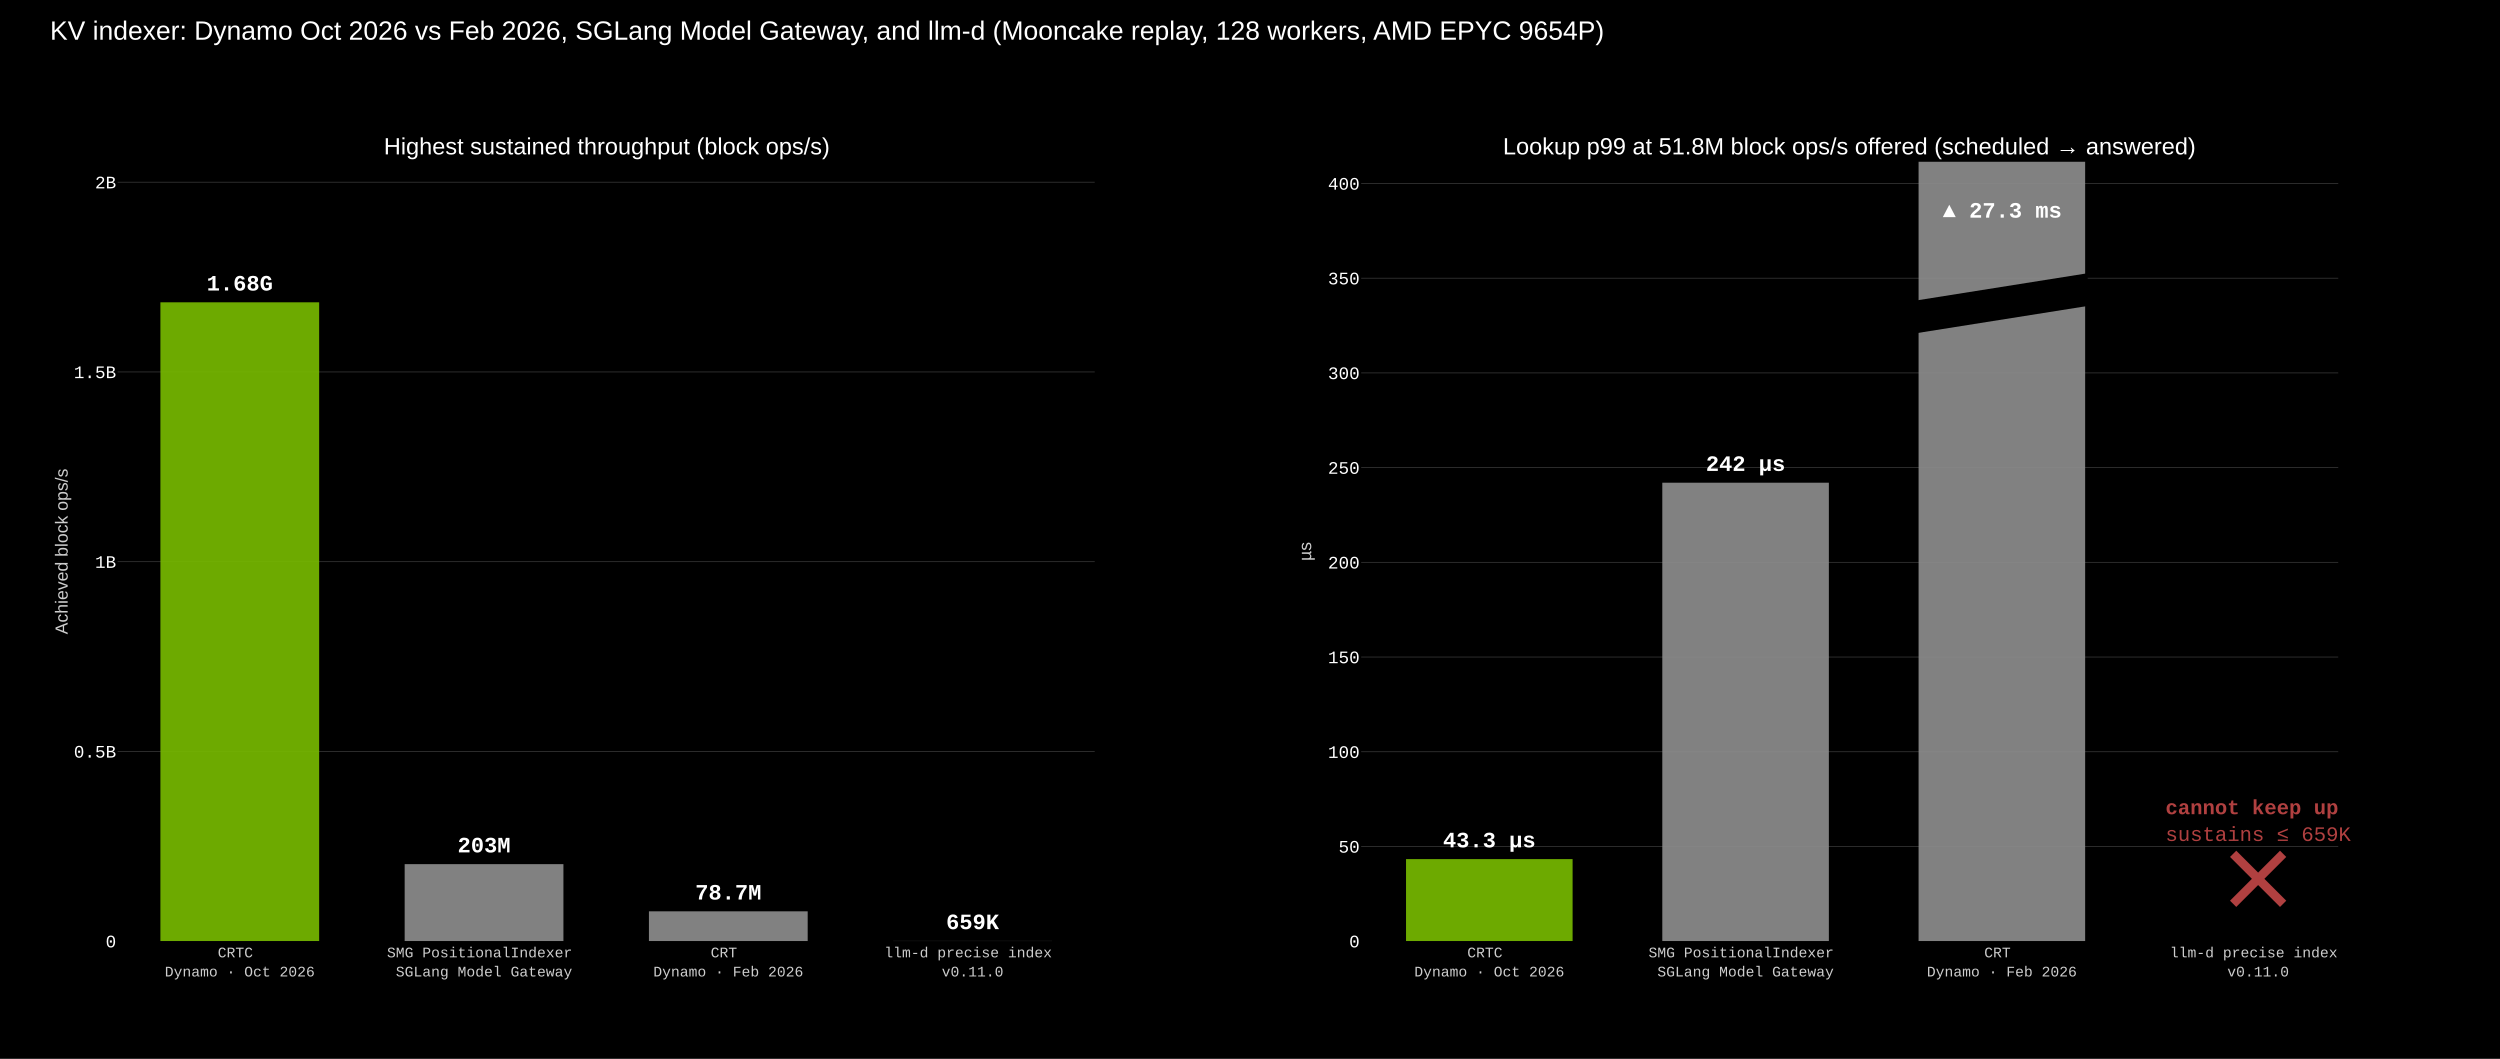
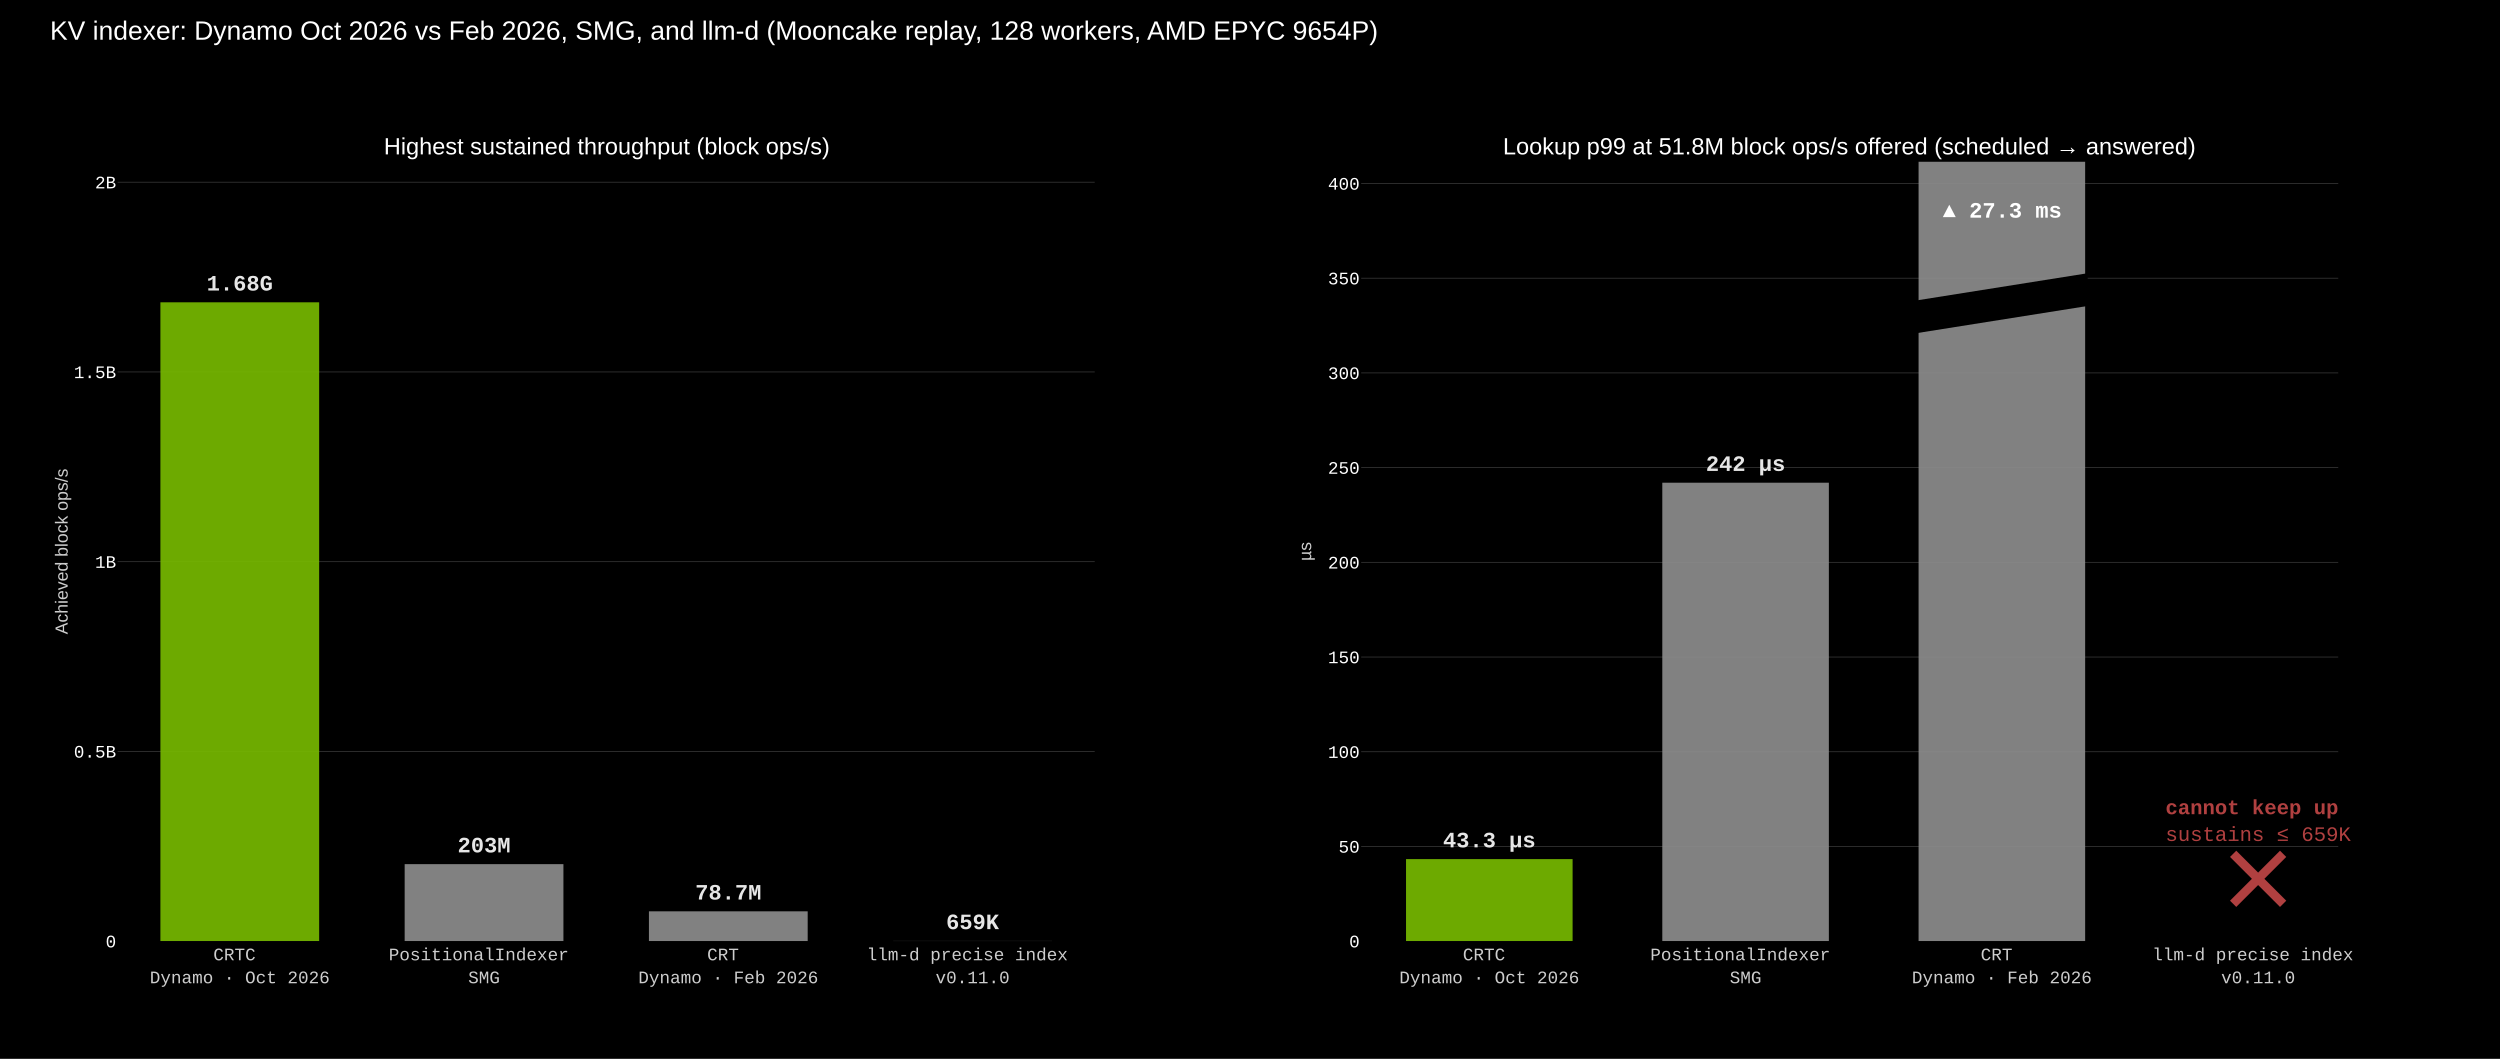
<svg xmlns="http://www.w3.org/2000/svg" class="main-svg" width="1700" height="720" style="" viewBox="0 0 1700 720">
  <rect x="0" y="0" width="1700" height="720" style="fill: rgb(0, 0, 0); fill-opacity: 1;" />
-   <defs id="defs-6fa35a">
+   <defs id="defs-cca94a">
    <g class="clips">
-       <clipPath id="clip6fa35axyplot" class="plotclip">
+       <clipPath id="clipcca94axyplot" class="plotclip">
        <rect width="664.4" height="530" />
      </clipPath>
-       <clipPath id="clip6fa35ax2y2plot" class="plotclip">
+       <clipPath id="clipcca94ax2y2plot" class="plotclip">
        <rect width="664.4" height="530" />
      </clipPath>
-       <clipPath class="axesclip" id="clip6fa35ax">
+       <clipPath class="axesclip" id="clipcca94ax">
        <rect x="80" y="0" width="664.4" height="720" />
      </clipPath>
-       <clipPath class="axesclip" id="clip6fa35ay">
+       <clipPath class="axesclip" id="clipcca94ay">
        <rect x="0" y="110" width="1700" height="530" />
      </clipPath>
-       <clipPath class="axesclip" id="clip6fa35axy">
+       <clipPath class="axesclip" id="clipcca94axy">
        <rect x="80" y="110" width="664.4" height="530" />
      </clipPath>
-       <clipPath class="axesclip" id="clip6fa35ay2">
+       <clipPath class="axesclip" id="clipcca94ay2">
        <rect x="0" y="110" width="1700" height="530" />
      </clipPath>
-       <clipPath class="axesclip" id="clip6fa35axy2">
+       <clipPath class="axesclip" id="clipcca94axy2">
        <rect x="80" y="110" width="664.4" height="530" />
      </clipPath>
-       <clipPath class="axesclip" id="clip6fa35ax2">
+       <clipPath class="axesclip" id="clipcca94ax2">
        <rect x="925.6" y="0" width="664.4" height="720" />
      </clipPath>
-       <clipPath class="axesclip" id="clip6fa35ax2y">
+       <clipPath class="axesclip" id="clipcca94ax2y">
        <rect x="925.6" y="110" width="664.4" height="530" />
      </clipPath>
-       <clipPath class="axesclip" id="clip6fa35ax2y2">
+       <clipPath class="axesclip" id="clipcca94ax2y2">
        <rect x="925.6" y="110" width="664.4" height="530" />
      </clipPath>
    </g>
    <g class="gradients" />
    <g class="patterns" />
  </defs>
  <g class="bglayer" />
  <g class="layer-below">
    <g class="imagelayer" />
    <g class="shapelayer" />
  </g>
  <g class="cartesianlayer">
    <g class="subplot xy">
      <g class="layer-subplot">
        <g class="shapelayer" />
        <g class="imagelayer" />
      </g>
      <g class="minor-gridlayer">
        <g class="x" />
        <g class="y" />
      </g>
      <g class="gridlayer">
        <g class="x" />
        <g class="y">
          <path class="ygrid crisp" transform="translate(0,510.97)" d="M80,0h664.4" style="stroke: rgb(58, 58, 58); stroke-opacity: 1; stroke-width: 0.5px;" />
          <path class="ygrid crisp" transform="translate(0,381.95)" d="M80,0h664.4" style="stroke: rgb(58, 58, 58); stroke-opacity: 1; stroke-width: 0.5px;" />
          <path class="ygrid crisp" transform="translate(0,252.92)" d="M80,0h664.4" style="stroke: rgb(58, 58, 58); stroke-opacity: 1; stroke-width: 0.5px;" />
          <path class="ygrid crisp" transform="translate(0,123.89)" d="M80,0h664.4" style="stroke: rgb(58, 58, 58); stroke-opacity: 1; stroke-width: 0.5px;" />
        </g>
      </g>
      <g class="zerolinelayer" />
      <g class="layer-between">
        <g class="shapelayer" />
        <g class="imagelayer" />
      </g>
      <path class="xlines-below" />
      <path class="ylines-below" />
      <g class="overlines-below" />
      <g class="xaxislayer-below" />
      <g class="yaxislayer-below" />
      <g class="overaxes-below" />
      <g class="overplot">
        <g class="xy" transform="translate(80,110)">
          <g class="barlayer mlayer">
            <g class="trace bars" style="opacity: 1;">
              <g class="points">
                <g class="point">
-                   <path d="M29.07,530V95.57H137.03V530Z" clip-path="url(#clip6fa35axyplot)" style="vector-effect: none; opacity: 0.92; stroke-width: 0px; fill: rgb(118, 185, 0); fill-opacity: 1;" />
-                   <text class="bartext bartext-outside" text-anchor="middle" data-notex="1" x="0" y="0" style="font-family: 'Roboto Mono', 'SF Mono', Menlo, Consolas, 'Liberation Mono', monospace; font-size: 15px; fill: rgb(255, 255, 255); fill-opacity: 1; white-space: pre;" transform="translate(83.05,87.57)">
+                   <path d="M29.07,530V95.57H137.03V530Z" clip-path="url(#clipcca94axyplot)" style="vector-effect: none; opacity: 0.92; stroke-width: 0px; fill: rgb(118, 185, 0); fill-opacity: 1;" />
+                   <text class="bartext bartext-outside" text-anchor="middle" data-notex="1" x="0" y="0" style="font-family: 'Roboto Mono', 'SF Mono', Menlo, Consolas, 'Liberation Mono', monospace; font-size: 15px; fill: rgb(230, 230, 230); fill-opacity: 1; white-space: pre;" transform="translate(83.05,87.57)">
                    <tspan style="font-weight:bold">1.68G</tspan>
                  </text>
                </g>
                <g class="point">
-                   <path d="M195.17,530V477.62H303.13V530Z" clip-path="url(#clip6fa35axyplot)" style="vector-effect: none; opacity: 0.92; stroke-width: 0px; fill: rgb(140, 140, 140); fill-opacity: 1;" />
-                   <text class="bartext bartext-outside" text-anchor="middle" data-notex="1" x="0" y="0" style="font-family: 'Roboto Mono', 'SF Mono', Menlo, Consolas, 'Liberation Mono', monospace; font-size: 15px; fill: rgb(255, 255, 255); fill-opacity: 1; white-space: pre;" transform="translate(249.15,469.62)">
+                   <path d="M195.17,530V477.62H303.13V530Z" clip-path="url(#clipcca94axyplot)" style="vector-effect: none; opacity: 0.92; stroke-width: 0px; fill: rgb(140, 140, 140); fill-opacity: 1;" />
+                   <text class="bartext bartext-outside" text-anchor="middle" data-notex="1" x="0" y="0" style="font-family: 'Roboto Mono', 'SF Mono', Menlo, Consolas, 'Liberation Mono', monospace; font-size: 15px; fill: rgb(230, 230, 230); fill-opacity: 1; white-space: pre;" transform="translate(249.15,469.62)">
                    <tspan style="font-weight:bold">203M</tspan>
                  </text>
                </g>
                <g class="point">
-                   <path d="M361.27,530V509.7H469.23V530Z" clip-path="url(#clip6fa35axyplot)" style="vector-effect: none; opacity: 0.92; stroke-width: 0px; fill: rgb(140, 140, 140); fill-opacity: 1;" />
-                   <text class="bartext bartext-outside" text-anchor="middle" data-notex="1" x="0" y="0" style="font-family: 'Roboto Mono', 'SF Mono', Menlo, Consolas, 'Liberation Mono', monospace; font-size: 15px; fill: rgb(255, 255, 255); fill-opacity: 1; white-space: pre;" transform="translate(415.25,501.7)">
+                   <path d="M361.27,530V509.7H469.23V530Z" clip-path="url(#clipcca94axyplot)" style="vector-effect: none; opacity: 0.92; stroke-width: 0px; fill: rgb(140, 140, 140); fill-opacity: 1;" />
+                   <text class="bartext bartext-outside" text-anchor="middle" data-notex="1" x="0" y="0" style="font-family: 'Roboto Mono', 'SF Mono', Menlo, Consolas, 'Liberation Mono', monospace; font-size: 15px; fill: rgb(230, 230, 230); fill-opacity: 1; white-space: pre;" transform="translate(415.25,501.7)">
                    <tspan style="font-weight:bold">78.7M</tspan>
                  </text>
                </g>
                <g class="point">
-                   <path d="M527.37,530V529.83H635.33V530Z" clip-path="url(#clip6fa35axyplot)" style="vector-effect: none; opacity: 0.92; stroke-width: 0px; fill: rgb(140, 140, 140); fill-opacity: 1;" />
-                   <text class="bartext bartext-outside" text-anchor="middle" data-notex="1" x="0" y="0" style="font-family: 'Roboto Mono', 'SF Mono', Menlo, Consolas, 'Liberation Mono', monospace; font-size: 15px; fill: rgb(255, 255, 255); fill-opacity: 1; white-space: pre;" transform="translate(581.35,521.83)">
+                   <path d="M527.37,530V529.83H635.33V530Z" clip-path="url(#clipcca94axyplot)" style="vector-effect: none; opacity: 0.92; stroke-width: 0px; fill: rgb(140, 140, 140); fill-opacity: 1;" />
+                   <text class="bartext bartext-outside" text-anchor="middle" data-notex="1" x="0" y="0" style="font-family: 'Roboto Mono', 'SF Mono', Menlo, Consolas, 'Liberation Mono', monospace; font-size: 15px; fill: rgb(230, 230, 230); fill-opacity: 1; white-space: pre;" transform="translate(581.35,521.83)">
                    <tspan style="font-weight:bold">659K</tspan>
                  </text>
                </g>
              </g>
            </g>
          </g>
        </g>
      </g>
      <g class="zerolinelayer-above" />
      <path class="xlines-above crisp" d="M0,0" style="fill: none;" />
      <path class="ylines-above crisp" d="M0,0" style="fill: none;" />
      <g class="overlines-above" />
      <g class="xaxislayer-above">
        <g class="xtick">
-           <text text-anchor="middle" x="0" y="651" transform="translate(163.05,0)" style="font-family: 'Roboto Mono', 'SF Mono', Menlo, Consolas, 'Liberation Mono', monospace; font-size: 10px; fill: rgb(205, 205, 205); fill-opacity: 1; white-space: pre;">
-             <tspan class="line" dy="0em" x="0" y="651">CRTC</tspan>
-             <tspan class="line" dy="1.3em" x="0" y="651">Dynamo · Oct 2026</tspan>
+           <text text-anchor="middle" x="0" y="653" transform="translate(163.05,0)" style="font-family: 'Roboto Mono', 'SF Mono', Menlo, Consolas, 'Liberation Mono', monospace; font-size: 12px; fill: rgb(205, 205, 205); fill-opacity: 1; white-space: pre;">
+             <tspan class="line" dy="0em" x="0" y="653">CRTC</tspan>
+             <tspan class="line" dy="1.3em" x="0" y="653">Dynamo · Oct 2026</tspan>
          </text>
        </g>
        <g class="xtick">
-           <text text-anchor="middle" x="0" y="651" transform="translate(329.15,0)" style="font-family: 'Roboto Mono', 'SF Mono', Menlo, Consolas, 'Liberation Mono', monospace; font-size: 10px; fill: rgb(205, 205, 205); fill-opacity: 1; white-space: pre;">
-             <tspan class="line" dy="0em" x="0" y="651">SMG PositionalIndexer</tspan>
-             <tspan class="line" dy="1.3em" x="0" y="651">SGLang Model Gateway</tspan>
+           <text text-anchor="middle" x="0" y="653" transform="translate(329.15,0)" style="font-family: 'Roboto Mono', 'SF Mono', Menlo, Consolas, 'Liberation Mono', monospace; font-size: 12px; fill: rgb(205, 205, 205); fill-opacity: 1; white-space: pre;">
+             <tspan class="line" dy="0em" x="0" y="653">PositionalIndexer</tspan>
+             <tspan class="line" dy="1.3em" x="0" y="653">SMG</tspan>
          </text>
        </g>
        <g class="xtick">
-           <text text-anchor="middle" x="0" y="651" transform="translate(495.25,0)" style="font-family: 'Roboto Mono', 'SF Mono', Menlo, Consolas, 'Liberation Mono', monospace; font-size: 10px; fill: rgb(205, 205, 205); fill-opacity: 1; white-space: pre;">
-             <tspan class="line" dy="0em" x="0" y="651">CRT</tspan>
-             <tspan class="line" dy="1.3em" x="0" y="651">Dynamo · Feb 2026</tspan>
+           <text text-anchor="middle" x="0" y="653" transform="translate(495.25,0)" style="font-family: 'Roboto Mono', 'SF Mono', Menlo, Consolas, 'Liberation Mono', monospace; font-size: 12px; fill: rgb(205, 205, 205); fill-opacity: 1; white-space: pre;">
+             <tspan class="line" dy="0em" x="0" y="653">CRT</tspan>
+             <tspan class="line" dy="1.3em" x="0" y="653">Dynamo · Feb 2026</tspan>
          </text>
        </g>
        <g class="xtick">
-           <text text-anchor="middle" x="0" y="651" transform="translate(661.35,0)" style="font-family: 'Roboto Mono', 'SF Mono', Menlo, Consolas, 'Liberation Mono', monospace; font-size: 10px; fill: rgb(205, 205, 205); fill-opacity: 1; white-space: pre;">
-             <tspan class="line" dy="0em" x="0" y="651">llm-d precise index</tspan>
-             <tspan class="line" dy="1.3em" x="0" y="651">v0.11.0</tspan>
+           <text text-anchor="middle" x="0" y="653" transform="translate(661.35,0)" style="font-family: 'Roboto Mono', 'SF Mono', Menlo, Consolas, 'Liberation Mono', monospace; font-size: 12px; fill: rgb(205, 205, 205); fill-opacity: 1; white-space: pre;">
+             <tspan class="line" dy="0em" x="0" y="653">llm-d precise index</tspan>
+             <tspan class="line" dy="1.3em" x="0" y="653">v0.11.0</tspan>
          </text>
        </g>
      </g>
      <g class="yaxislayer-above">
        <g class="ytick">
          <text text-anchor="end" x="79" y="4.2" transform="translate(0,640)" style="font-family: 'Roboto Mono', 'SF Mono', Menlo, Consolas, 'Liberation Mono', monospace; font-size: 12px; fill: rgb(255, 255, 255); fill-opacity: 1; white-space: pre;">0</text>
        </g>
        <g class="ytick">
          <text text-anchor="end" x="79" y="4.2" style="font-family: 'Roboto Mono', 'SF Mono', Menlo, Consolas, 'Liberation Mono', monospace; font-size: 12px; fill: rgb(255, 255, 255); fill-opacity: 1; white-space: pre;" transform="translate(0,510.97)">0.5B</text>
        </g>
        <g class="ytick">
          <text text-anchor="end" x="79" y="4.2" style="font-family: 'Roboto Mono', 'SF Mono', Menlo, Consolas, 'Liberation Mono', monospace; font-size: 12px; fill: rgb(255, 255, 255); fill-opacity: 1; white-space: pre;" transform="translate(0,381.95)">1B</text>
        </g>
        <g class="ytick">
          <text text-anchor="end" x="79" y="4.2" style="font-family: 'Roboto Mono', 'SF Mono', Menlo, Consolas, 'Liberation Mono', monospace; font-size: 12px; fill: rgb(255, 255, 255); fill-opacity: 1; white-space: pre;" transform="translate(0,252.92)">1.5B</text>
        </g>
        <g class="ytick">
          <text text-anchor="end" x="79" y="4.2" style="font-family: 'Roboto Mono', 'SF Mono', Menlo, Consolas, 'Liberation Mono', monospace; font-size: 12px; fill: rgb(255, 255, 255); fill-opacity: 1; white-space: pre;" transform="translate(0,123.89)">2B</text>
        </g>
      </g>
      <g class="overaxes-above" />
    </g>
    <g class="subplot x2y2">
      <g class="layer-subplot">
        <g class="shapelayer" />
        <g class="imagelayer" />
      </g>
      <g class="minor-gridlayer">
        <g class="x2" />
        <g class="y2" />
      </g>
      <g class="gridlayer">
        <g class="x2" />
        <g class="y2">
          <path class="y2grid crisp" transform="translate(0,575.6)" d="M925.6,0h664.4" style="stroke: rgb(58, 58, 58); stroke-opacity: 1; stroke-width: 0.5px;" />
          <path class="y2grid crisp" transform="translate(0,511.19)" d="M925.6,0h664.4" style="stroke: rgb(58, 58, 58); stroke-opacity: 1; stroke-width: 0.5px;" />
          <path class="y2grid crisp" transform="translate(0,446.79)" d="M925.6,0h664.4" style="stroke: rgb(58, 58, 58); stroke-opacity: 1; stroke-width: 0.5px;" />
          <path class="y2grid crisp" transform="translate(0,382.38)" d="M925.6,0h664.4" style="stroke: rgb(58, 58, 58); stroke-opacity: 1; stroke-width: 0.5px;" />
          <path class="y2grid crisp" transform="translate(0,317.98)" d="M925.6,0h664.4" style="stroke: rgb(58, 58, 58); stroke-opacity: 1; stroke-width: 0.5px;" />
          <path class="y2grid crisp" transform="translate(0,253.58)" d="M925.6,0h664.4" style="stroke: rgb(58, 58, 58); stroke-opacity: 1; stroke-width: 0.5px;" />
          <path class="y2grid crisp" transform="translate(0,189.17)" d="M925.6,0h664.4" style="stroke: rgb(58, 58, 58); stroke-opacity: 1; stroke-width: 0.5px;" />
          <path class="y2grid crisp" transform="translate(0,124.77)" d="M925.6,0h664.4" style="stroke: rgb(58, 58, 58); stroke-opacity: 1; stroke-width: 0.5px;" />
        </g>
      </g>
      <g class="zerolinelayer" />
      <g class="layer-between">
        <g class="shapelayer" />
        <g class="imagelayer" />
      </g>
      <path class="xlines-below" />
      <path class="ylines-below" />
      <g class="overlines-below" />
      <g class="xaxislayer-below" />
      <g class="yaxislayer-below" />
      <g class="overaxes-below" />
      <g class="overplot">
        <g class="x2y2" transform="translate(925.6,110)">
          <g class="barlayer mlayer">
-             <g class="trace bars" clip-path="url(#clip6fa35ax2y2plot)" style="opacity: 1;">
+             <g class="trace bars" clip-path="url(#clipcca94ax2y2plot)" style="opacity: 1;">
              <g class="points">
                <g class="point">
-                   <path d="M30.5,530V474.19H143.77V530Z" clip-path="url(#clip6fa35ax2y2plot)" style="vector-effect: none; opacity: 0.92; stroke-width: 0px; fill: rgb(118, 185, 0); fill-opacity: 1;" />
-                   <text class="bartext bartext-outside" text-anchor="middle" data-notex="1" x="0" y="0" style="font-family: 'Roboto Mono', 'SF Mono', Menlo, Consolas, 'Liberation Mono', monospace; font-size: 15px; fill: rgb(255, 255, 255); fill-opacity: 1; white-space: pre;" transform="translate(87.135,466.19)">
+                   <path d="M30.5,530V474.19H143.77V530Z" clip-path="url(#clipcca94ax2y2plot)" style="vector-effect: none; opacity: 0.92; stroke-width: 0px; fill: rgb(118, 185, 0); fill-opacity: 1;" />
+                   <text class="bartext bartext-outside" text-anchor="middle" data-notex="1" x="0" y="0" style="font-family: 'Roboto Mono', 'SF Mono', Menlo, Consolas, 'Liberation Mono', monospace; font-size: 15px; fill: rgb(230, 230, 230); fill-opacity: 1; white-space: pre;" transform="translate(87.135,466.19)">
                    <tspan style="font-weight:bold">43.3 µs</tspan>
                  </text>
                </g>
                <g class="point">
-                   <path d="M204.76,530V218.24H318.03V530Z" clip-path="url(#clip6fa35ax2y2plot)" style="vector-effect: none; opacity: 0.92; stroke-width: 0px; fill: rgb(140, 140, 140); fill-opacity: 1;" />
-                   <text class="bartext bartext-outside" text-anchor="middle" data-notex="1" x="0" y="0" style="font-family: 'Roboto Mono', 'SF Mono', Menlo, Consolas, 'Liberation Mono', monospace; font-size: 15px; fill: rgb(255, 255, 255); fill-opacity: 1; white-space: pre;" transform="translate(261.395,210.24)">
+                   <path d="M204.76,530V218.24H318.03V530Z" clip-path="url(#clipcca94ax2y2plot)" style="vector-effect: none; opacity: 0.92; stroke-width: 0px; fill: rgb(140, 140, 140); fill-opacity: 1;" />
+                   <text class="bartext bartext-outside" text-anchor="middle" data-notex="1" x="0" y="0" style="font-family: 'Roboto Mono', 'SF Mono', Menlo, Consolas, 'Liberation Mono', monospace; font-size: 15px; fill: rgb(230, 230, 230); fill-opacity: 1; white-space: pre;" transform="translate(261.395,210.24)">
                    <tspan style="font-weight:bold">242 µs</tspan>
                  </text>
                </g>
                <g class="point">
-                   <path d="M379.03,530V-34608.72H492.3V530Z" clip-path="url(#clip6fa35ax2y2plot)" style="vector-effect: none; opacity: 0.92; stroke-width: 0px; fill: rgb(140, 140, 140); fill-opacity: 1;" />
+                   <path d="M379.03,530V-34608.72H492.3V530Z" clip-path="url(#clipcca94ax2y2plot)" style="vector-effect: none; opacity: 0.92; stroke-width: 0px; fill: rgb(140, 140, 140); fill-opacity: 1;" />
                </g>
              </g>
            </g>
          </g>
          <g class="scatterlayer mlayer">
-             <g class="trace scatter trace812abe" style="stroke-miterlimit: 2; opacity: 1;">
-               <g class="fills" clip-path="url(#clip6fa35ax2y2plot)" />
+             <g class="trace scatter trace39ea20" style="stroke-miterlimit: 2; opacity: 1;">
+               <g class="fills" clip-path="url(#clipcca94ax2y2plot)" />
              <g class="errorbars" />
              <g class="lines" />
              <g class="points">
                <path class="point" transform="translate(609.93,487.6)" d="M17,17L-17,-17M17,-17L-17,17" style="opacity: 1; stroke-width: 6px; fill: rgb(250, 194, 0); fill-opacity: 1; stroke: rgb(176, 64, 64); stroke-opacity: 1;" />
              </g>
              <g class="text">
                <g class="textpoint" transform="translate(0,-43.95)">
                  <text x="609.93" y="487.6" text-anchor="middle" style="font-family: 'Roboto Mono', 'SF Mono', Menlo, Consolas, 'Liberation Mono', monospace; font-size: 14px; fill: rgb(176, 64, 64); fill-opacity: 1; white-space: pre;">
                    <tspan class="line" dy="0em" x="609.93" y="487.6">
                      <tspan style="font-weight:bold">cannot keep up</tspan>
                    </tspan>
                    <tspan class="line" dy="1.3em" x="609.93" y="487.6">sustains ≤ 659K</tspan>
                  </text>
                </g>
              </g>
            </g>
          </g>
        </g>
      </g>
      <g class="zerolinelayer-above" />
      <path class="xlines-above crisp" d="M0,0" style="fill: none;" />
      <path class="ylines-above crisp" d="M0,0" style="fill: none;" />
      <g class="overlines-above" />
      <g class="xaxislayer-above">
        <g class="x2tick">
-           <text text-anchor="middle" x="0" y="651" transform="translate(1012.73,0)" style="font-family: 'Roboto Mono', 'SF Mono', Menlo, Consolas, 'Liberation Mono', monospace; font-size: 10px; fill: rgb(205, 205, 205); fill-opacity: 1; white-space: pre;">
-             <tspan class="line" dy="0em" x="0" y="651">CRTC</tspan>
-             <tspan class="line" dy="1.3em" x="0" y="651">Dynamo · Oct 2026</tspan>
+           <text text-anchor="middle" x="0" y="653" transform="translate(1012.73,0)" style="font-family: 'Roboto Mono', 'SF Mono', Menlo, Consolas, 'Liberation Mono', monospace; font-size: 12px; fill: rgb(205, 205, 205); fill-opacity: 1; white-space: pre;">
+             <tspan class="line" dy="0em" x="0" y="653">CRTC</tspan>
+             <tspan class="line" dy="1.3em" x="0" y="653">Dynamo · Oct 2026</tspan>
          </text>
        </g>
        <g class="x2tick">
-           <text text-anchor="middle" x="0" y="651" transform="translate(1187,0)" style="font-family: 'Roboto Mono', 'SF Mono', Menlo, Consolas, 'Liberation Mono', monospace; font-size: 10px; fill: rgb(205, 205, 205); fill-opacity: 1; white-space: pre;">
-             <tspan class="line" dy="0em" x="0" y="651">SMG PositionalIndexer</tspan>
-             <tspan class="line" dy="1.3em" x="0" y="651">SGLang Model Gateway</tspan>
+           <text text-anchor="middle" x="0" y="653" transform="translate(1187,0)" style="font-family: 'Roboto Mono', 'SF Mono', Menlo, Consolas, 'Liberation Mono', monospace; font-size: 12px; fill: rgb(205, 205, 205); fill-opacity: 1; white-space: pre;">
+             <tspan class="line" dy="0em" x="0" y="653">PositionalIndexer</tspan>
+             <tspan class="line" dy="1.3em" x="0" y="653">SMG</tspan>
          </text>
        </g>
        <g class="x2tick">
-           <text text-anchor="middle" x="0" y="651" transform="translate(1361.26,0)" style="font-family: 'Roboto Mono', 'SF Mono', Menlo, Consolas, 'Liberation Mono', monospace; font-size: 10px; fill: rgb(205, 205, 205); fill-opacity: 1; white-space: pre;">
-             <tspan class="line" dy="0em" x="0" y="651">CRT</tspan>
-             <tspan class="line" dy="1.3em" x="0" y="651">Dynamo · Feb 2026</tspan>
+           <text text-anchor="middle" x="0" y="653" transform="translate(1361.26,0)" style="font-family: 'Roboto Mono', 'SF Mono', Menlo, Consolas, 'Liberation Mono', monospace; font-size: 12px; fill: rgb(205, 205, 205); fill-opacity: 1; white-space: pre;">
+             <tspan class="line" dy="0em" x="0" y="653">CRT</tspan>
+             <tspan class="line" dy="1.3em" x="0" y="653">Dynamo · Feb 2026</tspan>
          </text>
        </g>
        <g class="x2tick">
-           <text text-anchor="middle" x="0" y="651" transform="translate(1535.53,0)" style="font-family: 'Roboto Mono', 'SF Mono', Menlo, Consolas, 'Liberation Mono', monospace; font-size: 10px; fill: rgb(205, 205, 205); fill-opacity: 1; white-space: pre;">
-             <tspan class="line" dy="0em" x="0" y="651">llm-d precise index</tspan>
-             <tspan class="line" dy="1.3em" x="0" y="651">v0.11.0</tspan>
+           <text text-anchor="middle" x="0" y="653" transform="translate(1535.53,0)" style="font-family: 'Roboto Mono', 'SF Mono', Menlo, Consolas, 'Liberation Mono', monospace; font-size: 12px; fill: rgb(205, 205, 205); fill-opacity: 1; white-space: pre;">
+             <tspan class="line" dy="0em" x="0" y="653">llm-d precise index</tspan>
+             <tspan class="line" dy="1.3em" x="0" y="653">v0.11.0</tspan>
          </text>
        </g>
      </g>
      <g class="yaxislayer-above">
        <g class="y2tick">
          <text text-anchor="end" x="924.6" y="4.2" transform="translate(0,640)" style="font-family: 'Roboto Mono', 'SF Mono', Menlo, Consolas, 'Liberation Mono', monospace; font-size: 12px; fill: rgb(255, 255, 255); fill-opacity: 1; white-space: pre;">0</text>
        </g>
        <g class="y2tick">
          <text text-anchor="end" x="924.6" y="4.2" style="font-family: 'Roboto Mono', 'SF Mono', Menlo, Consolas, 'Liberation Mono', monospace; font-size: 12px; fill: rgb(255, 255, 255); fill-opacity: 1; white-space: pre;" transform="translate(0,575.6)">50</text>
        </g>
        <g class="y2tick">
          <text text-anchor="end" x="924.6" y="4.2" style="font-family: 'Roboto Mono', 'SF Mono', Menlo, Consolas, 'Liberation Mono', monospace; font-size: 12px; fill: rgb(255, 255, 255); fill-opacity: 1; white-space: pre;" transform="translate(0,511.19)">100</text>
        </g>
        <g class="y2tick">
          <text text-anchor="end" x="924.6" y="4.2" style="font-family: 'Roboto Mono', 'SF Mono', Menlo, Consolas, 'Liberation Mono', monospace; font-size: 12px; fill: rgb(255, 255, 255); fill-opacity: 1; white-space: pre;" transform="translate(0,446.79)">150</text>
        </g>
        <g class="y2tick">
          <text text-anchor="end" x="924.6" y="4.2" style="font-family: 'Roboto Mono', 'SF Mono', Menlo, Consolas, 'Liberation Mono', monospace; font-size: 12px; fill: rgb(255, 255, 255); fill-opacity: 1; white-space: pre;" transform="translate(0,382.38)">200</text>
        </g>
        <g class="y2tick">
          <text text-anchor="end" x="924.6" y="4.2" style="font-family: 'Roboto Mono', 'SF Mono', Menlo, Consolas, 'Liberation Mono', monospace; font-size: 12px; fill: rgb(255, 255, 255); fill-opacity: 1; white-space: pre;" transform="translate(0,317.98)">250</text>
        </g>
        <g class="y2tick">
          <text text-anchor="end" x="924.6" y="4.2" style="font-family: 'Roboto Mono', 'SF Mono', Menlo, Consolas, 'Liberation Mono', monospace; font-size: 12px; fill: rgb(255, 255, 255); fill-opacity: 1; white-space: pre;" transform="translate(0,253.58)">300</text>
        </g>
        <g class="y2tick">
          <text text-anchor="end" x="924.6" y="4.2" style="font-family: 'Roboto Mono', 'SF Mono', Menlo, Consolas, 'Liberation Mono', monospace; font-size: 12px; fill: rgb(255, 255, 255); fill-opacity: 1; white-space: pre;" transform="translate(0,189.17)">350</text>
        </g>
        <g class="y2tick">
          <text text-anchor="end" x="924.6" y="4.2" style="font-family: 'Roboto Mono', 'SF Mono', Menlo, Consolas, 'Liberation Mono', monospace; font-size: 12px; fill: rgb(255, 255, 255); fill-opacity: 1; white-space: pre;" transform="translate(0,124.77)">400</text>
        </g>
      </g>
      <g class="overaxes-above" />
    </g>
  </g>
  <g class="polarlayer" />
  <g class="smithlayer" />
  <g class="ternarylayer" />
  <g class="geolayer" />
  <g class="funnelarealayer" />
  <g class="pielayer" />
  <g class="iciclelayer" />
  <g class="treemaplayer" />
  <g class="sunburstlayer" />
  <g class="glimages" />
-   <defs id="topdefs-6fa35a">
+   <defs id="topdefs-cca94a">
    <g class="clips" />
  </defs>
  <g class="layer-above">
    <g class="imagelayer" />
    <g class="shapelayer">
-       <g class="shape-group" data-index="0" clip-path="url(#clip6fa35ax2y2)">
+       <g class="shape-group" data-index="0" clip-path="url(#clipcca94ax2y2)">
        <path data-index="0" fill-rule="evenodd" d="M 1302.89 226.6 L 1419.64 208.05 L 1419.64 185.79 L 1302.89 204.34 Z" style="opacity: 1; stroke: rgb(0, 0, 0); stroke-opacity: 0; fill: rgb(0, 0, 0); fill-opacity: 1; stroke-width: 0px;" />
      </g>
    </g>
  </g>
  <g class="infolayer">
    <g class="g-gtitle">
-       <text class="gtitle" x="34" y="14.4" text-anchor="start" dy="0.7em" style="opacity: 1; font-family: Arial, Helvetica, sans-serif; font-size: 18px; fill: rgb(255, 255, 255); fill-opacity: 1; white-space: pre;">KV indexer: Dynamo Oct 2026 vs Feb 2026, SGLang Model Gateway, and llm-d (Mooncake replay, 128 workers, AMD EPYC 9654P)</text>
+       <text class="gtitle" x="34" y="14.4" text-anchor="start" dy="0.7em" style="opacity: 1; font-family: Arial, Helvetica, sans-serif; font-size: 18px; fill: rgb(255, 255, 255); fill-opacity: 1; white-space: pre;">KV indexer: Dynamo Oct 2026 vs Feb 2026, SMG, and llm-d (Mooncake replay, 128 workers, AMD EPYC 9654P)</text>
    </g>
    <g class="g-xtitle" />
    <g class="g-x2title" />
    <g class="g-ytitle">
      <text class="ytitle" transform="rotate(-90,46,375)" x="46" y="375" text-anchor="middle" style="opacity: 1; font-family: Arial, Helvetica, sans-serif; font-size: 12px; fill: rgb(205, 205, 205); fill-opacity: 1; white-space: pre;">Achieved block ops/s</text>
    </g>
    <g class="g-y2title">
      <text class="y2title" transform="rotate(-90,891.6,375)" x="891.6" y="375" text-anchor="middle" style="opacity: 1; font-family: Arial, Helvetica, sans-serif; font-size: 12px; fill: rgb(205, 205, 205); fill-opacity: 1; white-space: pre;">µs</text>
    </g>
    <g class="annotation" data-index="0" style="opacity: 1;">
      <g class="annotation-text-g" transform="rotate(0,412.2,99.5)">
        <g class="cursor-pointer" transform="translate(259,89)">
          <rect class="bg" x="0.5" y="0.5" width="306" height="20" style="stroke-width: 1px; stroke: rgb(0, 0, 0); stroke-opacity: 0; fill: rgb(0, 0, 0); fill-opacity: 0;" />
          <text class="annotation-text" text-anchor="middle" x="153.641" y="16" style="font-family: Arial, Helvetica, sans-serif; font-size: 16px; fill: rgb(255, 255, 255); fill-opacity: 1; white-space: pre;">Highest sustained throughput (block ops/s)</text>
        </g>
      </g>
    </g>
    <g class="annotation" data-index="1" style="opacity: 1;">
      <g class="annotation-text-g" transform="rotate(0,1257.8,99.5)">
        <g class="cursor-pointer" transform="translate(1020,89)">
          <rect class="bg" x="0.5" y="0.5" width="474" height="20" style="stroke-width: 1px; stroke: rgb(0, 0, 0); stroke-opacity: 0; fill: rgb(0, 0, 0); fill-opacity: 0;" />
          <text class="annotation-text" text-anchor="middle" x="237.555" y="16" style="font-family: Arial, Helvetica, sans-serif; font-size: 16px; fill: rgb(255, 255, 255); fill-opacity: 1; white-space: pre;">Lookup p99 at 51.8M block ops/s offered (scheduled → answered)</text>
        </g>
      </g>
    </g>
    <g class="annotation" data-index="2" style="opacity: 1;">
      <g class="annotation-text-g" transform="rotate(0,1361.26,144)">
        <g class="cursor-pointer" transform="translate(1319,134)">
          <rect class="bg" x="0.5" y="0.5" width="84" height="20" style="stroke-width: 1px; stroke: rgb(0, 0, 0); stroke-opacity: 0; fill: rgb(0, 0, 0); fill-opacity: 0;" />
          <text class="annotation-text" text-anchor="middle" x="42.516" y="14" style="font-family: 'Roboto Mono', 'SF Mono', Menlo, Consolas, 'Liberation Mono', monospace; font-size: 15px; fill: rgb(255, 255, 255); fill-opacity: 1; white-space: pre;">▲ <tspan style="font-weight:bold">27.3 ms</tspan>
          </text>
        </g>
      </g>
    </g>
  </g>
</svg>
